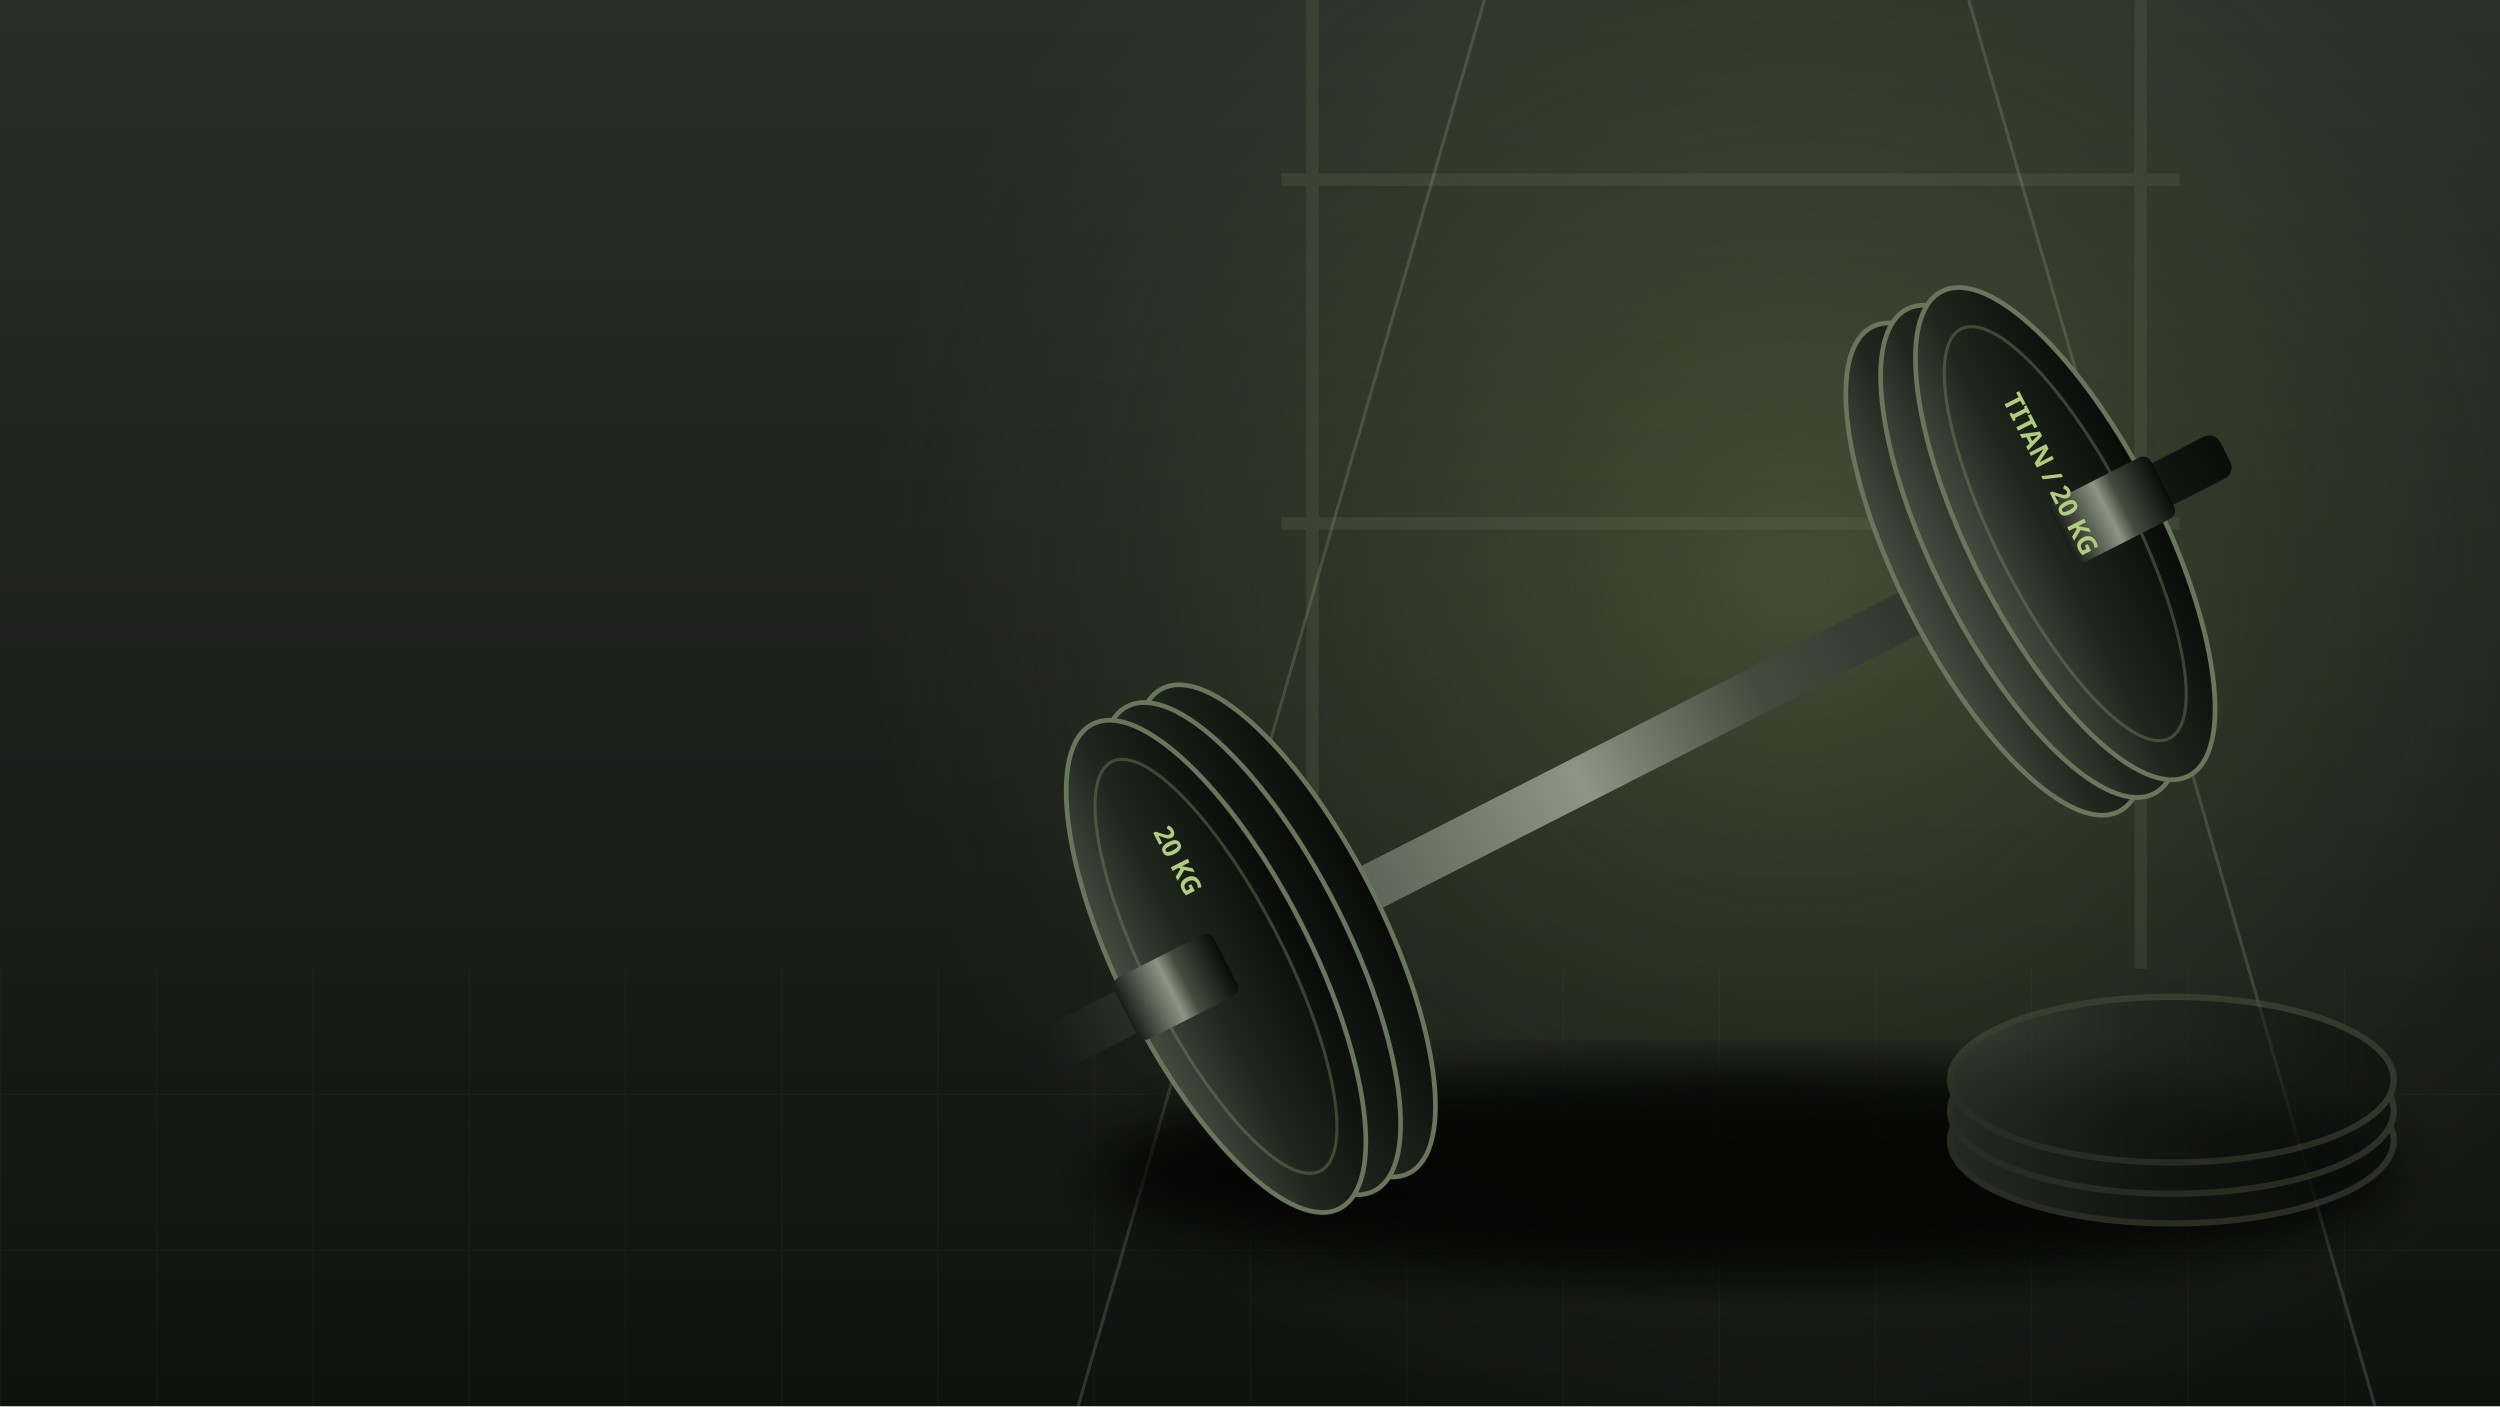
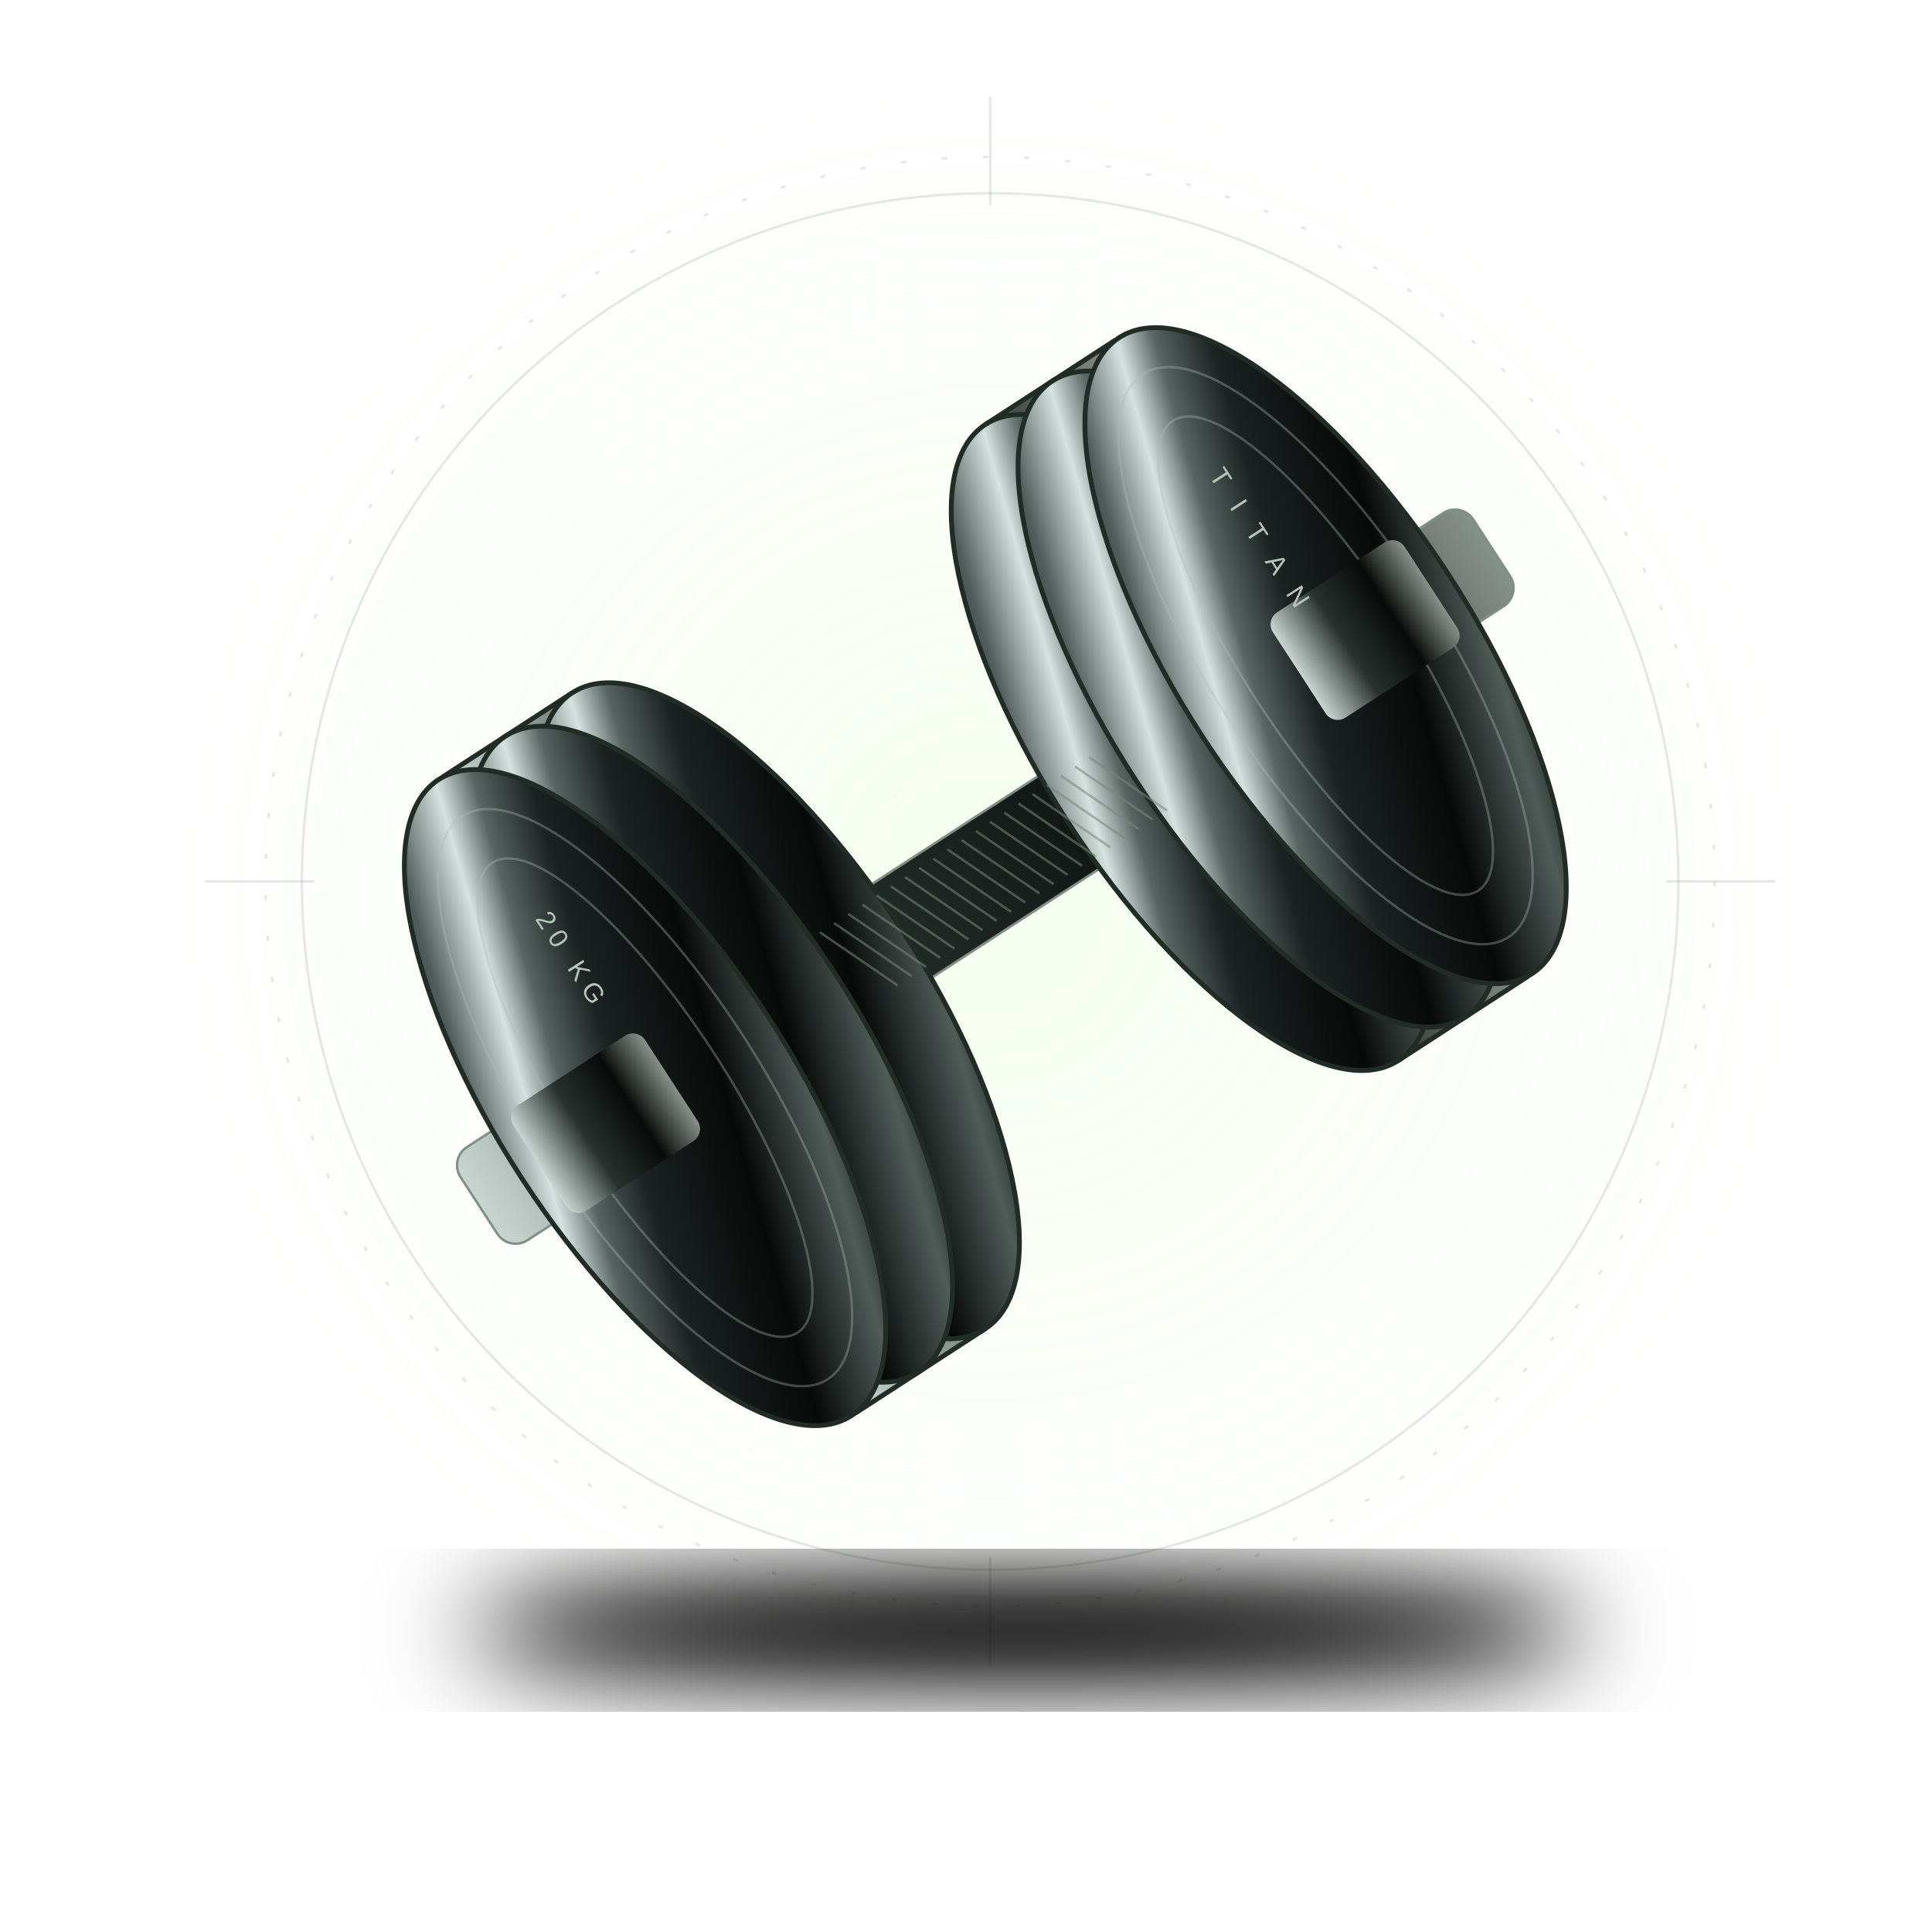
- <svg xmlns="http://www.w3.org/2000/svg" viewBox="0 0 1600 900">
+ <svg xmlns="http://www.w3.org/2000/svg" viewBox="0 0 800 800">
  <defs>
-     <linearGradient id="bg" x2="0" y2="1">
-       <stop stop-color="#292e27" />
-       <stop offset="1" stop-color="#101210" />
+     <linearGradient id="chrome" x1="0" y1="0" x2="1" y2=".8">
+       <stop stop-color="#121515" />
+       <stop offset=".18" stop-color="#535c5c" />
+       <stop offset=".3" stop-color="#d5e2df" />
+       <stop offset=".38" stop-color="#586562" />
+       <stop offset=".5" stop-color="#1b2221" />
+       <stop offset=".72" stop-color="#060a09" />
+       <stop offset=".9" stop-color="#515c59" />
+       <stop offset="1" stop-color="#111716" />
    </linearGradient>
-     <linearGradient id="metal">
-       <stop stop-color="#181c18" />
-       <stop offset=".45" stop-color="#8d9684" />
-       <stop offset=".6" stop-color="#444b3e" />
-       <stop offset="1" stop-color="#0a0c0a" />
+     <linearGradient id="edge">
+       <stop stop-color="#c9d5d1" />
+       <stop offset=".35" stop-color="#28312e" />
+       <stop offset=".7" stop-color="#070b09" />
+       <stop offset="1" stop-color="#87918b" />
    </linearGradient>
    <radialGradient id="light">
-       <stop stop-color="#b1cd79" stop-opacity=".25" />
-       <stop offset="1" stop-color="#7b9a4f" stop-opacity="0" />
+       <stop stop-color="#b4fa83" stop-opacity=".13" />
+       <stop offset="1" stop-color="#b4fa83" stop-opacity="0" />
    </radialGradient>
-     <linearGradient id="plate">
-       <stop stop-color="#454c40" />
-       <stop offset=".4" stop-color="#20271e" />
-       <stop offset="1" stop-color="#080a08" />
-     </linearGradient>
    <filter id="shadow">
-       <feGaussianBlur stdDeviation="18" />
+       <feGaussianBlur stdDeviation="22" />
    </filter>
-     <pattern id="floor" width="100" height="100" patternUnits="userSpaceOnUse">
-       <path d="M100 0H0V100" fill="none" stroke="#59604e" stroke-opacity=".13" />
-     </pattern>
  </defs>
-   <path fill="url(#bg)" d="M0 0h1600v900H0z" />
-   <ellipse fill="url(#light)" cx="1150" cy="370" rx="600" ry="580" />
-   <g stroke="#707963" stroke-opacity=".2" stroke-width="8">
-     <path d="M840 0v620M1370 0v620M820 115h575M820 335h575" />
+   <circle cx="410" cy="370" r="340" fill="url(#light)" />
+   <g fill="none" stroke="#74877b" stroke-opacity=".19">
+     <circle cx="410" cy="365" r="285" />
+     <circle cx="410" cy="365" r="300" stroke-dasharray="2 15" />
+     <path d="M410 40v45m0 560v45M85 365h45m560 0h45" />
  </g>
-   <g stroke="#b3bf9d" stroke-opacity=".2" stroke-width="2">
-     <path d="M950 0L690 900M1260 0l260 900" />
-   </g>
-   <path d="M0 620h1600v280H0z" fill="url(#floor)" />
-   <ellipse cx="1120" cy="750" rx="415" ry="70" fill="#000" opacity=".8" filter="url(#shadow)" />
-   <g transform="translate(1050 480) rotate(-27)">
-     <rect x="-420" y="-15" width="840" height="30" rx="8" fill="url(#metal)" />
-     <g fill="url(#plate)" stroke="#69765c" stroke-width="3">
-       <ellipse cx="-255" cy="0" rx="61" ry="174" />
-       <ellipse cx="-280" cy="0" rx="61" ry="174" />
-       <ellipse cx="-305" cy="0" rx="61" ry="174" />
-       <ellipse cx="255" cy="0" rx="61" ry="174" />
-       <ellipse cx="280" cy="0" rx="61" ry="174" />
-       <ellipse cx="305" cy="0" rx="61" ry="174" />
+   <ellipse cx="425" cy="675" rx="230" ry="28" fill="#000" filter="url(#shadow)" />
+   <g transform="translate(408 363) rotate(-33)">
+     <rect x="-250" y="-23" width="500" height="46" rx="9" fill="url(#edge)" stroke="#7e9085" />
+     <g stroke="#212c26" stroke-width="2">
+       <path d="M-165-157h62v314h-62zM103-157h62v314h-62z" fill="url(#edge)" />
+       <ellipse cx="-102" rx="61" ry="157" fill="url(#chrome)" />
+       <ellipse cx="-135" rx="61" ry="157" fill="url(#chrome)" />
+       <ellipse cx="-168" rx="61" ry="157" fill="url(#chrome)" />
+       <ellipse cx="102" rx="61" ry="157" fill="url(#chrome)" />
+       <ellipse cx="135" rx="61" ry="157" fill="url(#chrome)" />
+       <ellipse cx="168" rx="61" ry="157" fill="url(#chrome)" />
    </g>
-     <g fill="none" stroke="#7d8b69" stroke-opacity=".4" stroke-width="2">
-       <ellipse cx="-305" cy="0" rx="44" ry="147" />
-       <ellipse cx="305" cy="0" rx="44" ry="147" />
+     <g fill="none" stroke="#a8beb1" stroke-opacity=".35">
+       <ellipse cx="-168" rx="48" ry="139" />
+       <ellipse cx="168" rx="48" ry="139" />
+       <ellipse cx="-168" rx="34" ry="116" />
+       <ellipse cx="168" rx="34" ry="116" />
    </g>
-     <g fill="url(#metal)">
-       <rect x="-370" y="-22" width="72" height="44" rx="6" />
-       <rect x="303" y="-22" width="72" height="44" rx="6" />
+     <rect x="-220" y="-26" width="65" height="52" rx="6" fill="url(#edge)" />
+     <rect x="155" y="-26" width="65" height="52" rx="6" fill="url(#edge)" />
+     <g stroke="#73897a" stroke-width="1" opacity=".55">
+       <path d="M-70 -18l15 36" />
+       <path d="M-63 -18l15 36" />
+       <path d="M-56 -18l15 36" />
+       <path d="M-49 -18l15 36" />
+       <path d="M-42 -18l15 36" />
+       <path d="M-35 -18l15 36" />
+       <path d="M-28 -18l15 36" />
+       <path d="M-21 -18l15 36" />
+       <path d="M-14 -18l15 36" />
+       <path d="M-7 -18l15 36" />
+       <path d="M0 -18l15 36" />
+       <path d="M7 -18l15 36" />
+       <path d="M14 -18l15 36" />
+       <path d="M21 -18l15 36" />
+       <path d="M28 -18l15 36" />
+       <path d="M35 -18l15 36" />
+       <path d="M42 -18l15 36" />
+       <path d="M49 -18l15 36" />
+       <path d="M56 -18l15 36" />
+       <path d="M63 -18l15 36" />
    </g>
-     <g fill="#b0cc7c" font-family="sans-serif" font-size="17" font-weight="bold">
-       <text transform="translate(308 -95) rotate(90)">TITAN / 20 KG</text>
-       <text transform="translate(-302 -95) rotate(90)">20 KG</text>
+     <g font-family="Arial,sans-serif" fill="#b3c7b8" font-size="11" letter-spacing="3">
+       <text transform="translate(168 -89) rotate(90)">T I T A N</text>
+       <text transform="translate(-166 -87) rotate(90)">20 KG</text>
    </g>
  </g>
-   <g opacity=".5" fill="url(#plate)" stroke="#495140" stroke-width="4">
-     <ellipse cx="1390" cy="730" rx="142" ry="53" />
-     <ellipse cx="1390" cy="711" rx="142" ry="53" />
-     <ellipse cx="1390" cy="691" rx="142" ry="53" />
-   </g>
</svg>
